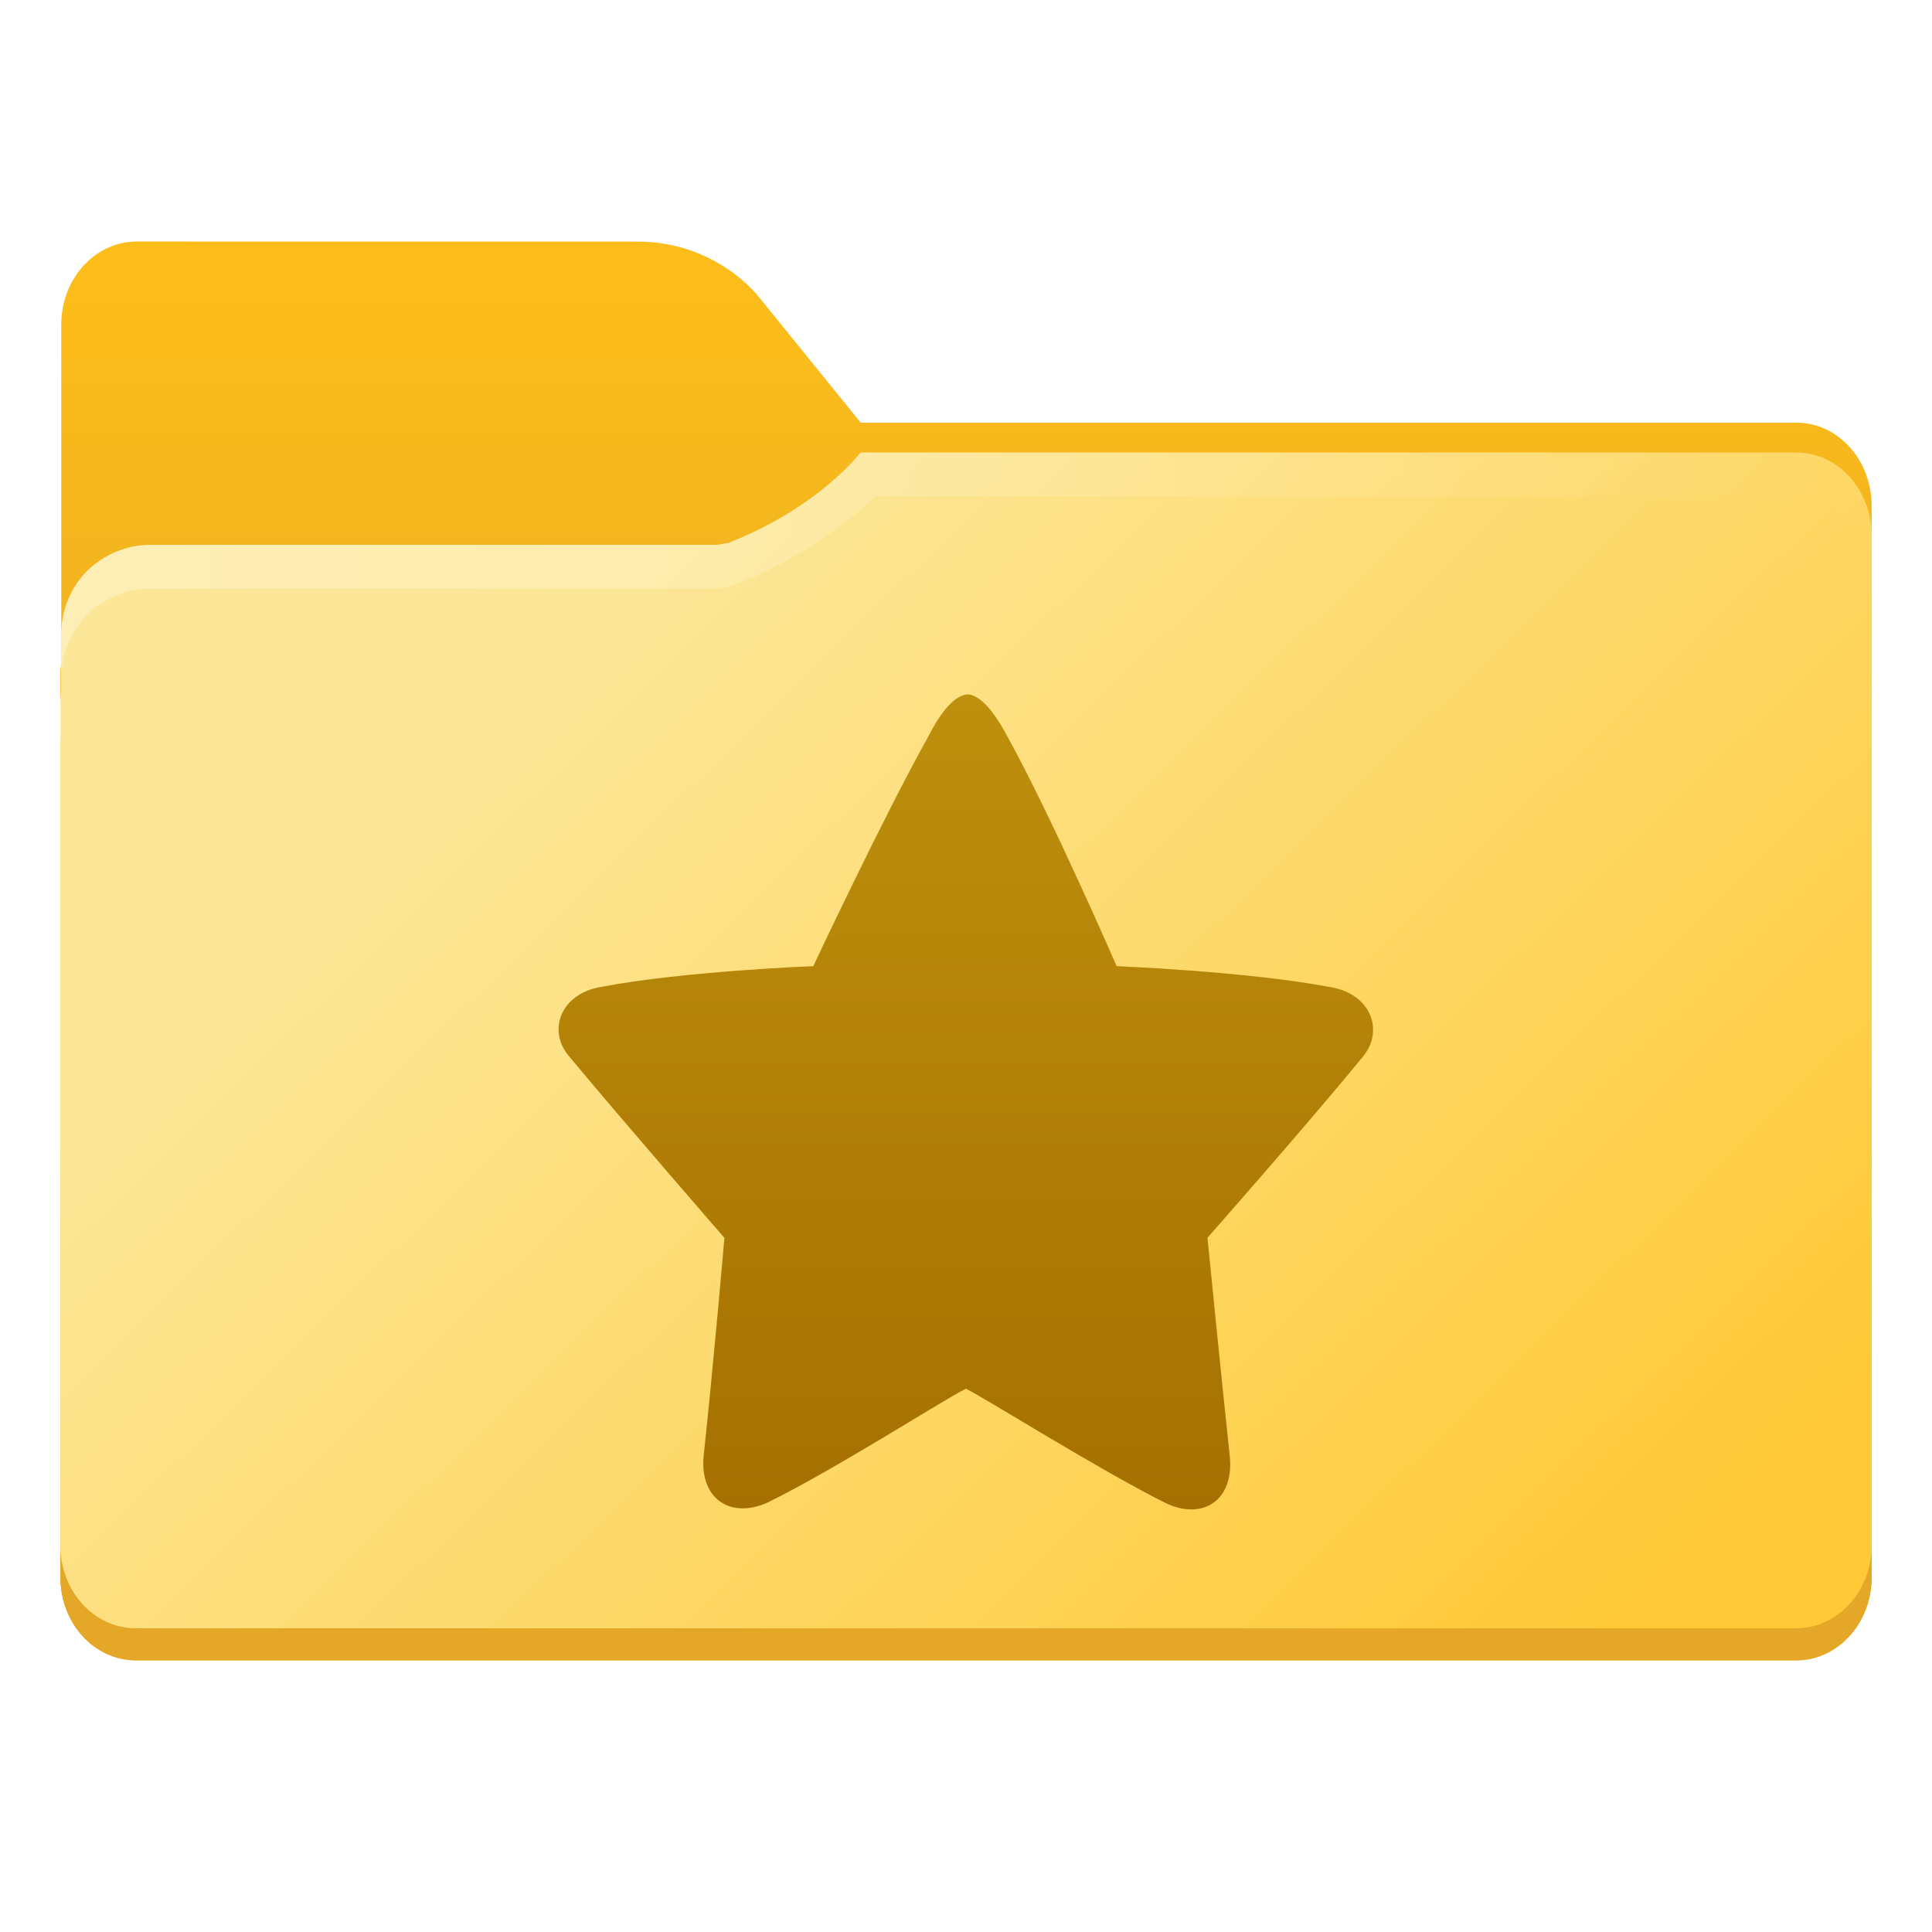
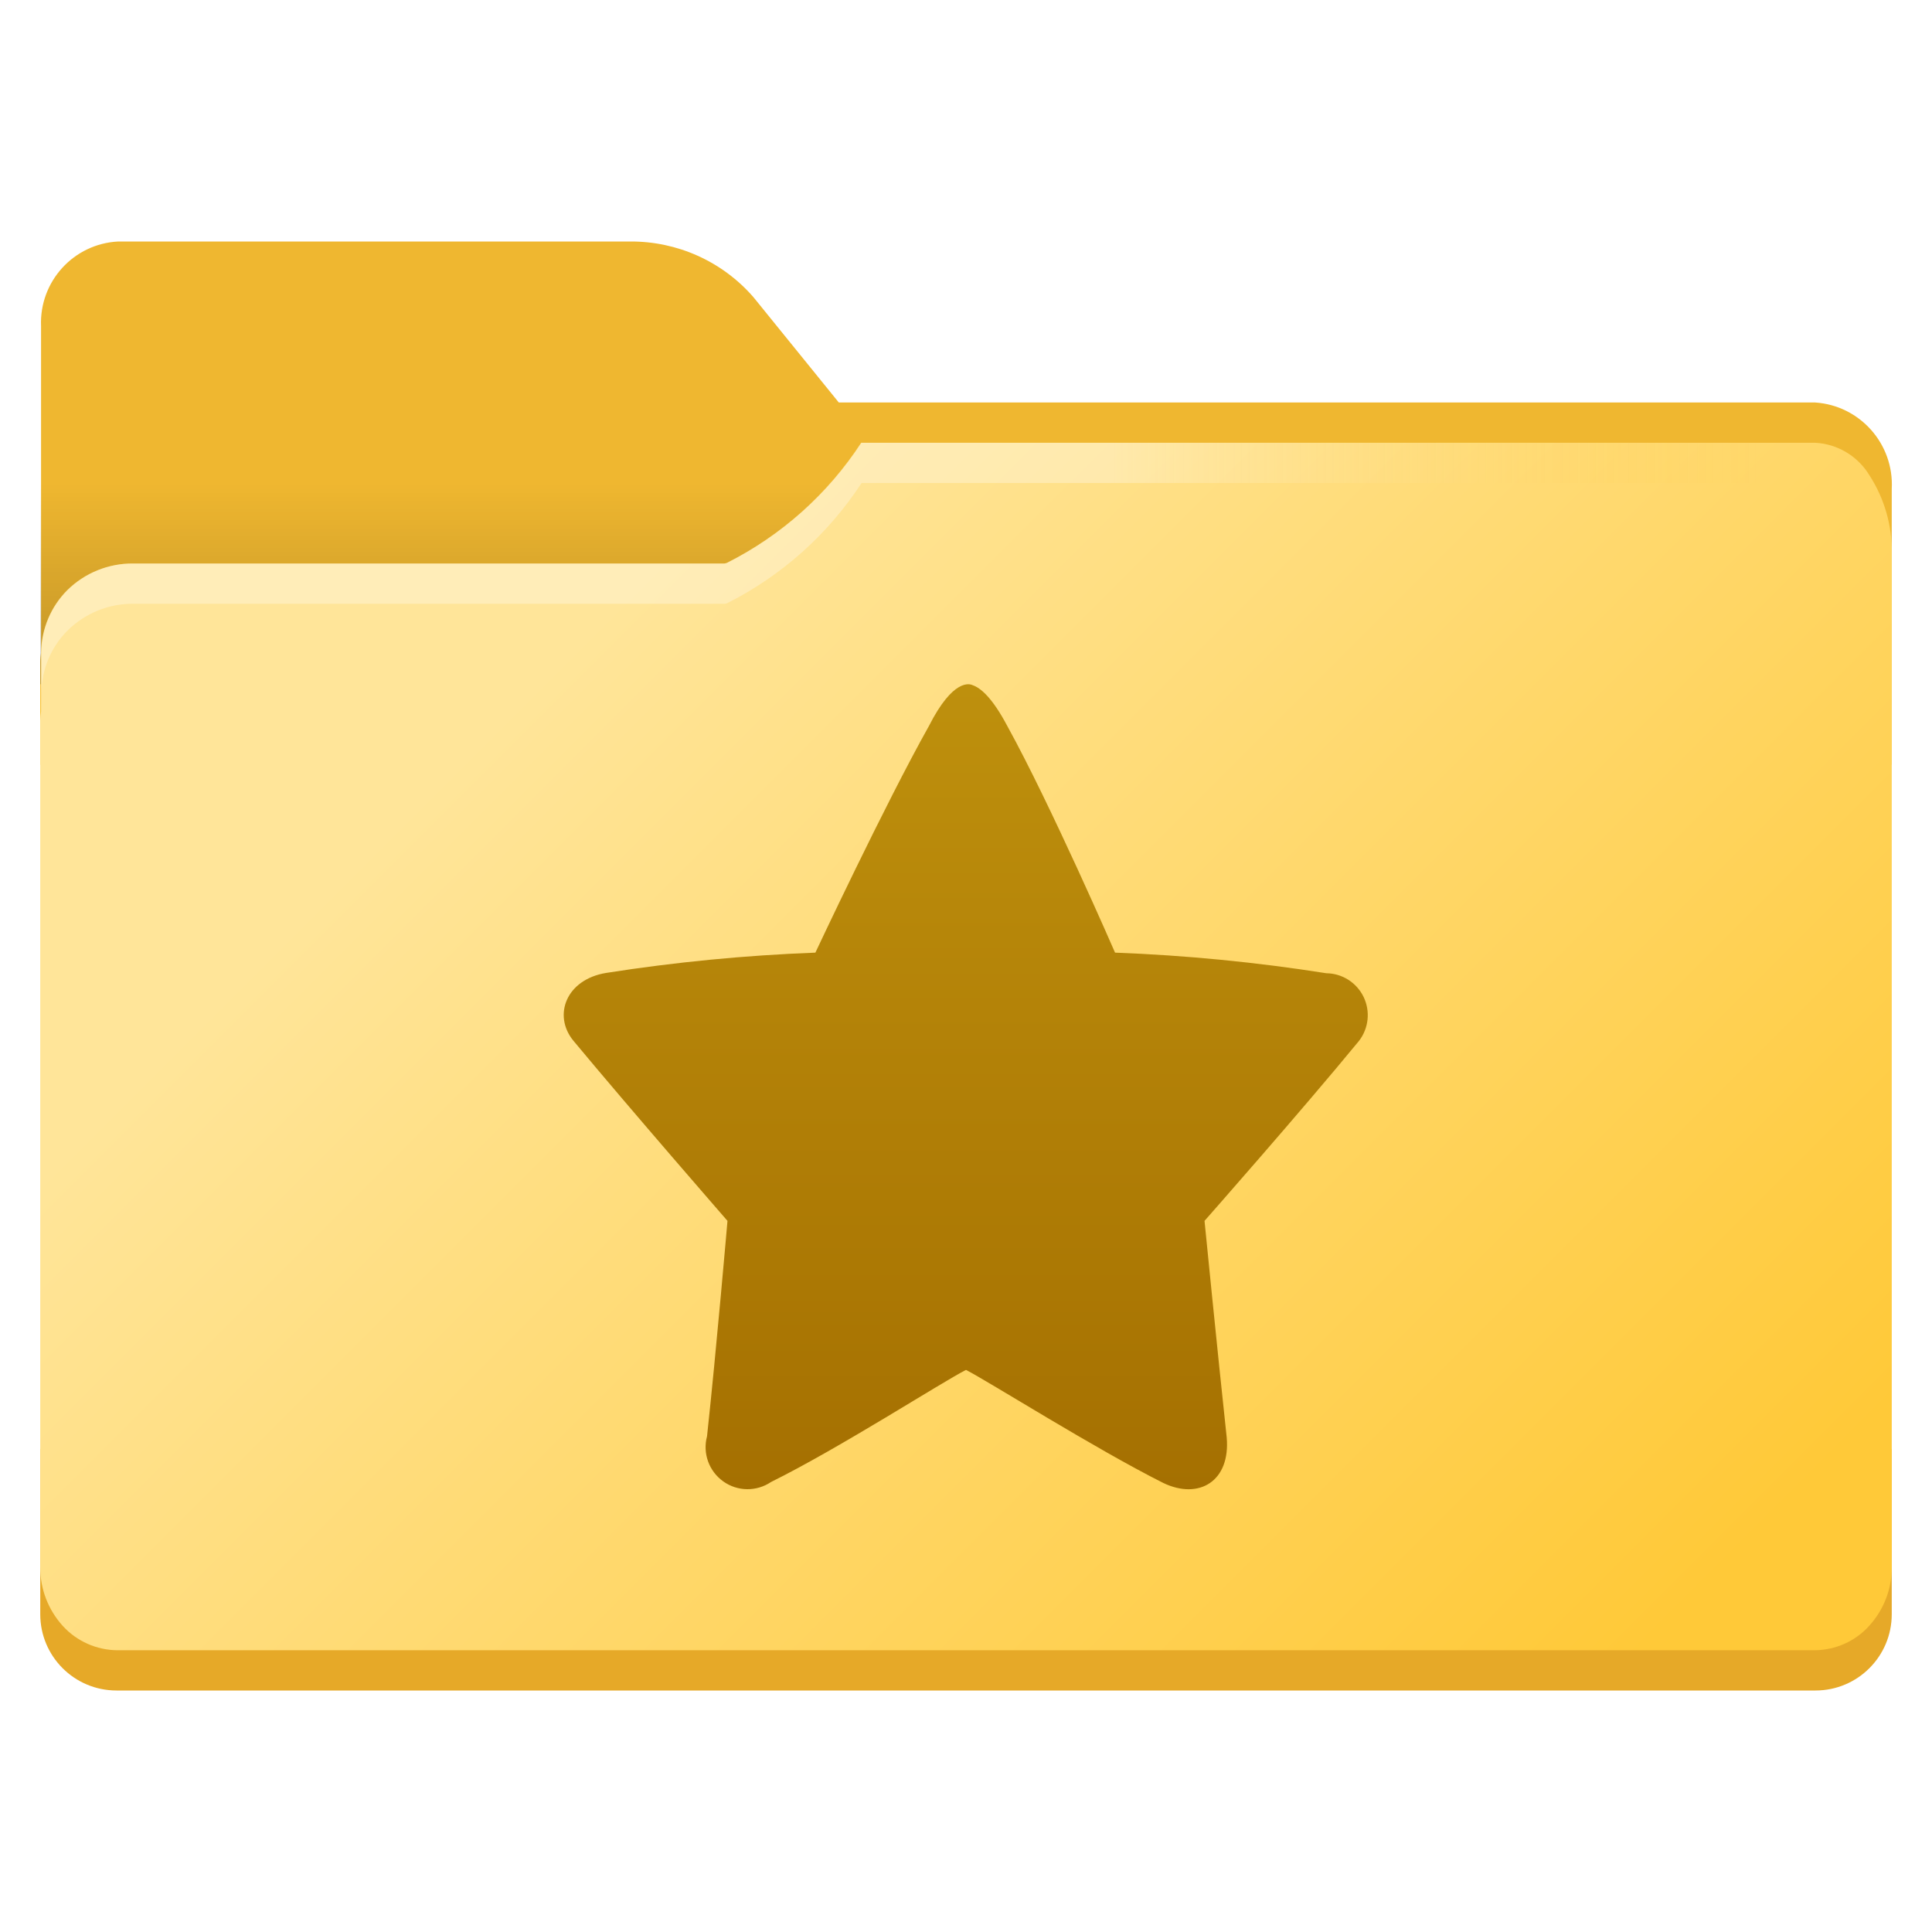
- <svg xmlns="http://www.w3.org/2000/svg" width="64" height="64" version="1.1" viewBox="0 0 16.933 16.933">
+ <svg xmlns="http://www.w3.org/2000/svg" xmlns:xlink="http://www.w3.org/1999/xlink" width="48" height="48" viewBox="0 0 48 48" version="1.1">
  <defs>
-     <style type="text/css" />
-     <style type="text/css" />
-     <style type="text/css" />
-     <style type="text/css" />
-     <style type="text/css" />
-     <linearGradient id="linearGradient1118" x1="20.108" x2="20.108" y1="6.35" y2="13.493" gradientTransform="translate(-11.906 -.26458)" gradientUnits="userSpaceOnUse">
-       <stop stop-color="#be900d" offset="0" />
-       <stop stop-color="#a57001" offset="1" />
+     <linearGradient id="linear0" gradientUnits="userSpaceOnUse" x1="24" y1="18.585" x2="24" y2="16.096">
+       <stop offset="0" style="stop-color:rgb(99.608%,74.902%,9.412%);stop-opacity:1;" />
+       <stop offset="1" style="stop-color:rgb(93.725%,71.765%,18.824%);stop-opacity:1;" />
    </linearGradient>
-     <linearGradient id="linearGradient1911" x1="25.085" x2="25.085" y1="24.031" y2="26.412" gradientTransform="translate(-24.247 -18.739)" gradientUnits="userSpaceOnUse">
-       <stop stop-color="#fcbc19" stop-opacity=".996" offset="0" />
-       <stop stop-color="#f4b61f" offset="1" />
+     <linearGradient id="linear1" gradientUnits="userSpaceOnUse" x1="11.5" y1="12" x2="11.5" y2="17">
+       <stop offset="0" style="stop-color:rgb(0%,0%,0%);stop-opacity:0;" />
+       <stop offset="1" style="stop-color:rgb(0%,0%,0%);stop-opacity:0.2;" />
    </linearGradient>
-     <linearGradient id="linearGradient4625" x1=".529" x2="16.404" y1="5.066" y2="5.066" gradientTransform="translate(-6.3499 2.6458)" gradientUnits="userSpaceOnUse">
-       <stop stop-color="#b78815" offset="0" />
-       <stop stop-color="#e2b24b" stop-opacity="0" offset="1" />
+     <linearGradient id="linear2" gradientUnits="userSpaceOnUse" x1="14.123" y1="16.195" x2="39.859" y2="41.931">
+       <stop offset="0" style="stop-color:rgb(100%,89.804%,60%);stop-opacity:1;" />
+       <stop offset="1" style="stop-color:rgb(100%,78.824%,21.961%);stop-opacity:1;" />
    </linearGradient>
-     <linearGradient id="linearGradient1951" x1="100" x2="133.19" y1="17.453" y2="51.606" gradientTransform="matrix(.26458 0 0 .26458 -26.458 2.5104)" gradientUnits="userSpaceOnUse">
-       <stop stop-color="#fce798" offset="0" />
-       <stop stop-color="#ffc937" offset="1" />
+     <filter id="alpha" filterUnits="objectBoundingBox" x="0%" y="0%" width="100%" height="100%">
+       <feColorMatrix type="matrix" in="SourceGraphic" values="0 0 0 0 1 0 0 0 0 1 0 0 0 0 1 0 0 0 1 0" />
+     </filter>
+     <mask id="mask0">
+       <g filter="url(#alpha)">
+         <rect x="0" y="0" width="48" height="48" style="fill:rgb(0%,0%,0%);fill-opacity:0.302;stroke:none;" />
+       </g>
+     </mask>
+     <linearGradient id="linear3" gradientUnits="userSpaceOnUse" x1="10.151" y1="14.106" x2="43.72" y2="14.106">
+       <stop offset="0.52" style="stop-color:rgb(100%,100%,100%);stop-opacity:1;" />
+       <stop offset="1" style="stop-color:rgb(99.216%,74.51%,9.412%);stop-opacity:0;" />
    </linearGradient>
-     <linearGradient id="linearGradient11110" x1=".529" x2="16.404" y1="5.381" y2="5.381" gradientTransform="translate(-6.3499 2.6458)" gradientUnits="userSpaceOnUse">
-       <stop stop-color="#fff" offset="0" />
-       <stop stop-color="#fff" stop-opacity="0" offset="1" />
+     <clipPath id="clip1">
+       <rect x="0" y="0" width="48" height="48" />
+     </clipPath>
+     <g id="surface5" clip-path="url(#clip1)">
+       <path style=" stroke:none;fill-rule:nonzero;fill:url(#linear3);" d="M 46.449 11.801 C 46.16 11.328 45.656 11.027 45.102 11 L 21.406 11 C 20.574 12.273 19.422 13.305 18.062 13.988 L 18.012 14 L 3.309 14 C 2.703 13.996 2.117 14.234 1.684 14.66 C 1.27 15.07 1.035 15.629 1.031 16.211 L 1.031 17.211 C 1.035 16.629 1.27 16.07 1.684 15.66 C 2.117 15.234 2.703 14.996 3.309 15 L 18.012 15 L 18.062 14.988 C 19.422 14.305 20.574 13.273 21.406 12 L 45.102 12 C 45.656 12.027 46.16 12.328 46.449 12.801 C 46.828 13.379 47.023 14.055 47.012 14.742 L 47.012 13.742 C 47.023 13.055 46.828 12.379 46.449 11.801 Z M 46.449 11.801 " />
+     </g>
+     <linearGradient id="linear4" gradientUnits="userSpaceOnUse" x1="18.991" y1="44.502" x2="18.991" y2="39.211" gradientTransform="matrix(3.7796,0,0,-3.7796,-47.7795,185.2005)">
+       <stop offset="0" style="stop-color:rgb(74.51%,56.471%,5.098%);stop-opacity:1;" />
+       <stop offset="1" style="stop-color:rgb(64.706%,43.922%,0.392%);stop-opacity:1;" />
    </linearGradient>
  </defs>
-   <g transform="translate(6.3499 -2.778)">
-     <path d="m-5.152 4.895c-0.365 0-0.661 0.326-0.661 0.728v2.964c-0.003 0.026-0.007 0.052-0.007 0.079v7.937c0 0.402 0.296 0.728 0.661 0.728h14.552c0.365 0 0.661-0.326 0.661-0.728v-9.393c0-0.402-0.296-0.728-0.661-0.728v5.16e-4h-8.199l-0.899-1.109s-0.366-0.478-1.058-0.478h-1.323z" color="#000000" color-rendering="auto" dominant-baseline="auto" fill="url(#linearGradient1911)" image-rendering="auto" shape-rendering="auto" solid-color="#000000" stop-color="#000000" style="font-feature-settings:normal;font-variant-alternates:normal;font-variant-caps:normal;font-variant-east-asian:normal;font-variant-ligatures:normal;font-variant-numeric:normal;font-variant-position:normal;font-variation-settings:normal;inline-size:0;isolation:auto;mix-blend-mode:normal;shape-margin:0;shape-padding:0;text-decoration-color:#000000;text-decoration-line:none;text-decoration-style:solid;text-indent:0;text-orientation:mixed;text-transform:none;white-space:normal" />
-     <path d="m2.011 6.482c-0.113 0.002-0.308-0.015-0.52 0.095-0.736 0.379-0.772 0.594-1.557 0.714h-4.961c-0.22 0-0.418 0.089-0.562 0.232-0.139 0.139-0.22 0.333-0.225 0.546v0.278c0.005-0.212 0.086-0.406 0.225-0.546 0.143-0.143 0.342-0.232 0.562-0.232h4.961c0.785-0.12 0.821-0.335 1.557-0.714 0.211-0.111 0.407-0.093 0.52-0.095h7.383c0.182 3.65e-4 0.347 0.081 0.467 0.212 0.12 0.132 0.194 0.314 0.194 0.515v-0.278c0-0.201-0.074-0.383-0.194-0.515-0.119-0.131-0.284-0.212-0.467-0.212h-1.165zm-7.825 2.104c-0.003 0.026-0.007 0.052-0.007 0.079v0.278c0-0.027 0.004-0.053 0.007-0.079z" fill="url(#linearGradient4625)" opacity=".001" stroke-width=".265" />
-     <path d="m-5.821 16.32v0.282c0 0.201 0.074 0.383 0.193 0.514s0.286 0.213 0.468 0.213h14.552c0.183 0 0.348-0.082 0.468-0.213s0.194-0.313 0.194-0.514v-0.282c0 0.201-0.074 0.383-0.194 0.514-0.12 0.132-0.285 0.213-0.468 0.213h-14.552c-0.183 0-0.348-0.082-0.468-0.213s-0.193-0.313-0.193-0.514z" fill="#e4a729" fill-opacity=".996" stroke-width=".265" />
-     <path d="m1.192 6.744s-0.359 0.479-1.157 0.792c-0.033 0.006-0.065 0.012-0.101 0.017h-4.961c-0.22 0-0.418 0.089-0.562 0.232-0.139 0.139-0.22 0.333-0.225 0.546v0.517c-0.003 0.026-0.007 0.052-0.007 0.079v7.395c0 0.201 0.074 0.383 0.193 0.514 0.12 0.132 0.286 0.213 0.468 0.213h14.552c0.183 0 0.348-0.082 0.468-0.213 0.12-0.132 0.194-0.313 0.194-0.514v-8.851c0-0.201-0.074-0.383-0.194-0.515-0.119-0.131-0.284-0.212-0.467-0.212h-7.482z" fill="url(#linearGradient1951)" />
-     <path d="m1.192 6.744s-0.359 0.479-1.157 0.792c-0.033 0.006-0.065 0.012-0.101 0.017h-4.961c-0.22 0-0.418 0.089-0.562 0.232-0.139 0.139-0.22 0.333-0.225 0.546v0.384c0.005-0.212 0.086-0.406 0.225-0.546 0.143-0.143 0.342-0.232 0.562-0.232h4.961c0.036-0.005 0.068-0.011 0.101-0.017 0.759-0.263 1.288-0.792 1.288-0.792h8.071c0.182 3.704e-4 0.347 0.081 0.467 0.212 0.12 0.132 0.194 0.314 0.194 0.515v-0.384c0-0.201-0.074-0.383-0.194-0.515-0.119-0.131-0.284-0.212-0.467-0.212h-7.482zm-7.006 2.104c-0.003 0.026-0.007 0.052-0.007 0.079v0.384c0-0.027 0.004-0.053 0.007-0.079z" fill="url(#linearGradient11110)" opacity=".3" />
+   <g id="surface1">
+     <path style=" stroke:none;fill-rule:nonzero;fill:rgb(90.196%,66.275%,15.686%);fill-opacity:1;" d="M 1 36 L 47 36 L 47 40.105 C 47 41.152 46.152 42 45.105 42 L 2.895 42 C 1.848 42 1 41.152 1 40.105 Z M 1 36 " />
+     <path style=" stroke:none;fill-rule:nonzero;fill:url(#linear0);" d="M 45.098 10 L 20.84 10 L 18.719 7.383 C 17.949 6.496 16.828 5.992 15.652 6 L 2.938 6 C 1.828 6.055 0.973 6.996 1.02 8.105 L 1.02 16.207 C 1.012 16.285 1 16.359 1 16.438 L 1 19 L 47 19 L 47 12.145 C 47.059 11.031 46.211 10.074 45.098 10 Z M 45.098 10 " />
+     <path style=" stroke:none;fill-rule:nonzero;fill:url(#linear1);" d="M 1 12 L 22 12 L 22 17 L 1 17 Z M 1 12 " />
+     <path style=" stroke:none;fill-rule:nonzero;fill:url(#linear2);" d="M 46.441 11.801 C 46.152 11.328 45.645 11.027 45.094 11 L 21.395 11 C 20.566 12.273 19.41 13.305 18.051 13.988 L 18 14 L 3.301 14 C 2.691 13.996 2.105 14.234 1.672 14.66 C 1.262 15.07 1.027 15.629 1.02 16.211 L 1.02 17.68 C 1.008 17.754 1.004 17.828 1 17.906 L 1 38.93 C 0.996 39.473 1.195 39.992 1.559 40.395 C 1.906 40.777 2.398 40.996 2.918 41 L 45.082 41 C 45.602 40.996 46.094 40.777 46.438 40.395 C 46.805 39.992 47.004 39.473 47 38.93 L 47 13.742 C 47.012 13.055 46.816 12.379 46.441 11.801 Z M 46.441 11.801 " />
+     <use xlink:href="#surface5" mask="url(#mask0)" />
+     <path style=" stroke:none;fill-rule:nonzero;fill:url(#linear4);" d="M 33.762 25.863 C 32.344 27.59 29.926 30.332 29.926 30.332 C 29.926 30.332 30.246 33.57 30.477 35.711 C 30.574 36.801 29.789 37.27 28.902 36.844 C 27.211 35.996 24.578 34.332 24 34.035 C 23.41 34.332 20.867 35.973 19.156 36.82 C 18.797 37.062 18.324 37.059 17.969 36.805 C 17.613 36.551 17.453 36.105 17.566 35.684 C 17.797 33.551 18.074 30.332 18.074 30.332 C 18.074 30.332 15.676 27.578 14.242 25.852 C 13.734 25.227 14.062 24.336 15.059 24.172 C 16.781 23.902 18.516 23.734 20.258 23.668 C 20.258 23.668 21.984 19.988 23.078 18.039 C 23.68 16.852 24.094 16.988 24.164 17.023 C 24.352 17.086 24.645 17.316 25.027 18.039 C 26.105 19.992 27.703 23.668 27.703 23.668 C 29.461 23.734 31.215 23.906 32.953 24.18 C 33.348 24.184 33.707 24.414 33.879 24.77 C 34.051 25.129 34.004 25.551 33.762 25.863 Z M 33.762 25.863 " />
  </g>
-   <g fill="#5e4aa6">
-     <g stroke-width=".265">
-       <circle cx="-330.35" cy="-328.38" r="0" />
-       <circle cx="-312.11" cy="-326.25" r="0" />
-       <circle cx="-306.02" cy="-333.07" r="0" />
-       <circle cx="-308.84" cy="-326.01" r="0" />
-       <circle cx="-328.8" cy="-330.45" r="0" />
-     </g>
-     <g transform="translate(.000295 -.00032978)" stroke-width=".265">
-       <circle cx="-330.35" cy="-328.38" r="0" />
-       <circle cx="-312.11" cy="-326.25" r="0" />
-       <circle cx="-306.02" cy="-333.07" r="0" />
-       <circle cx="-308.84" cy="-326.01" r="0" />
-       <circle cx="-328.8" cy="-330.45" r="0" />
-     </g>
-     <g stroke-width=".265">
-       <circle cx="-330.35" cy="-328.38" r="0" />
-       <circle cx="-312.11" cy="-326.25" r="0" />
-       <circle cx="-306.02" cy="-333.07" r="0" />
-       <circle cx="-308.84" cy="-326.01" r="0" />
-       <circle cx="-328.8" cy="-330.45" r="0" />
-     </g>
-     <g transform="translate(2.95e-4,-3.2978e-4)" stroke-width=".265">
-       <circle cx="-330.35" cy="-328.38" r="0" />
-       <circle cx="-312.11" cy="-326.25" r="0" />
-       <circle cx="-306.02" cy="-333.07" r="0" />
-       <circle cx="-308.84" cy="-326.01" r="0" />
-       <circle cx="-328.8" cy="-330.45" r="0" />
-     </g>
-   </g>
-   <path d="m11.953 9.252c-0.506 0.617-1.37 1.596-1.37 1.596s0.114 1.157 0.196 1.921c0.036 0.389-0.245 0.557-0.562 0.405-0.604-0.304-1.544-0.897-1.751-1.003-0.21 0.105-1.119 0.691-1.73 0.994-0.321 0.151-0.605-0.017-0.569-0.405 0.083-0.762 0.182-1.911 0.182-1.911s-0.856-0.984-1.369-1.6c-0.181-0.224-0.065-0.542 0.292-0.6 0.728-0.138 1.856-0.181 1.856-0.181s0.617-1.314 1.007-2.011c0.215-0.424 0.363-0.375 0.389-0.362 0.066 0.023 0.171 0.105 0.307 0.363 0.386 0.698 0.956 2.01 0.956 2.01s1.155 0.046 1.875 0.184c0.353 0.059 0.468 0.377 0.289 0.601z" fill="url(#linearGradient1118)" stroke-width=".007" p-id="13941" />
</svg>
